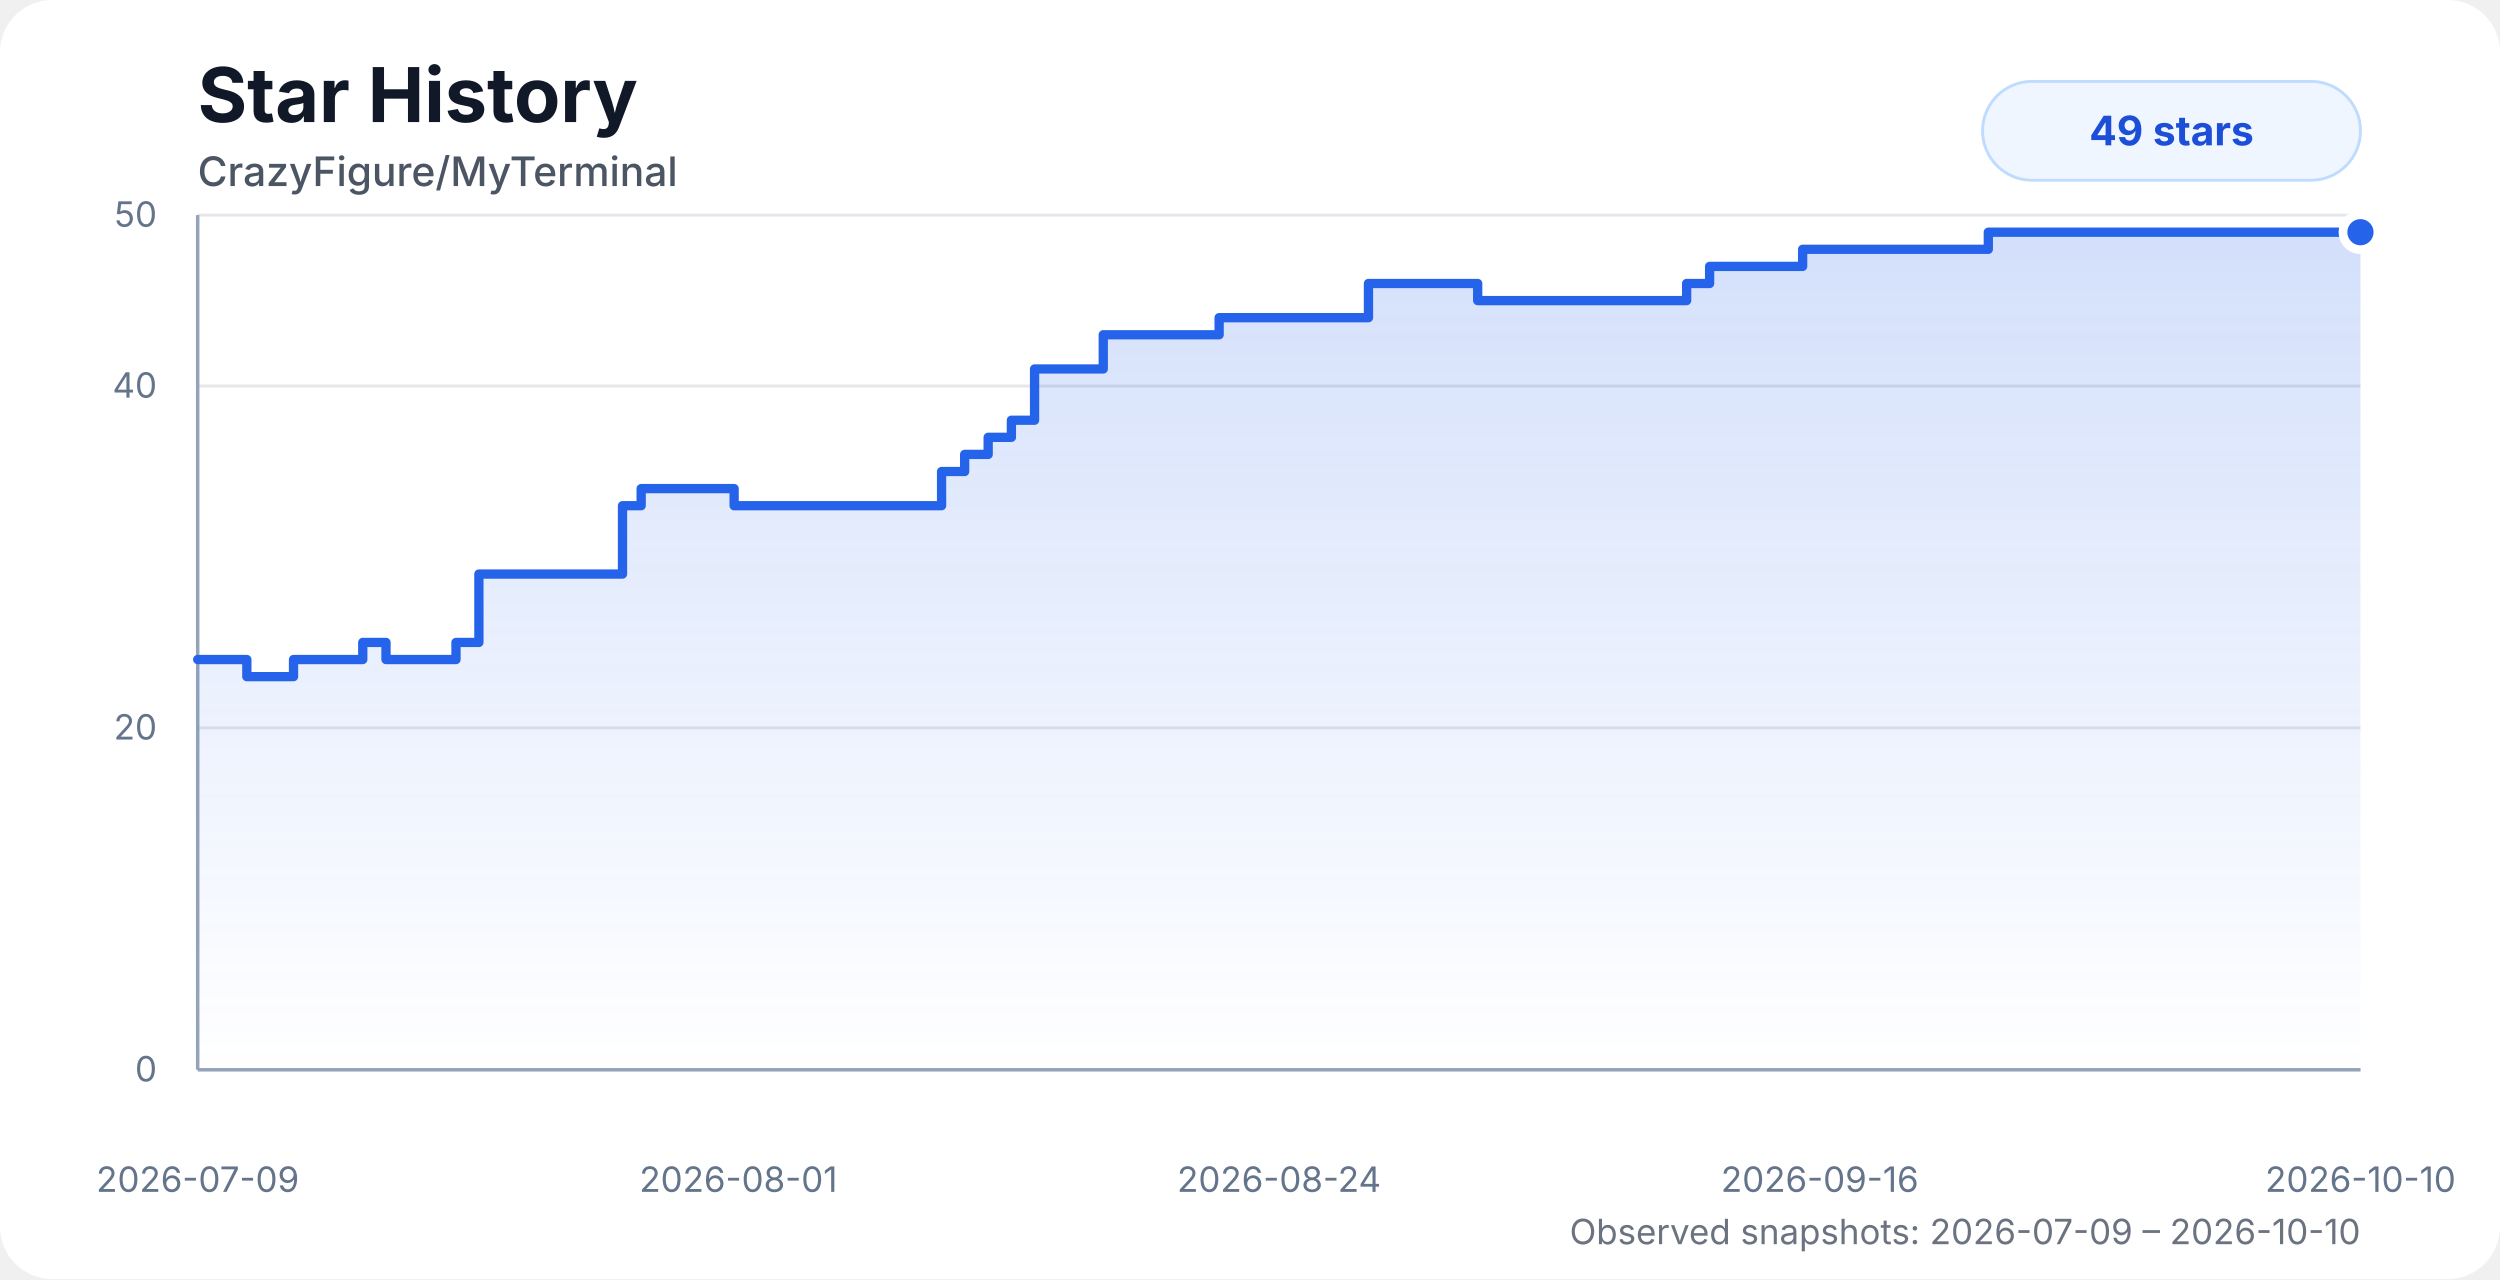
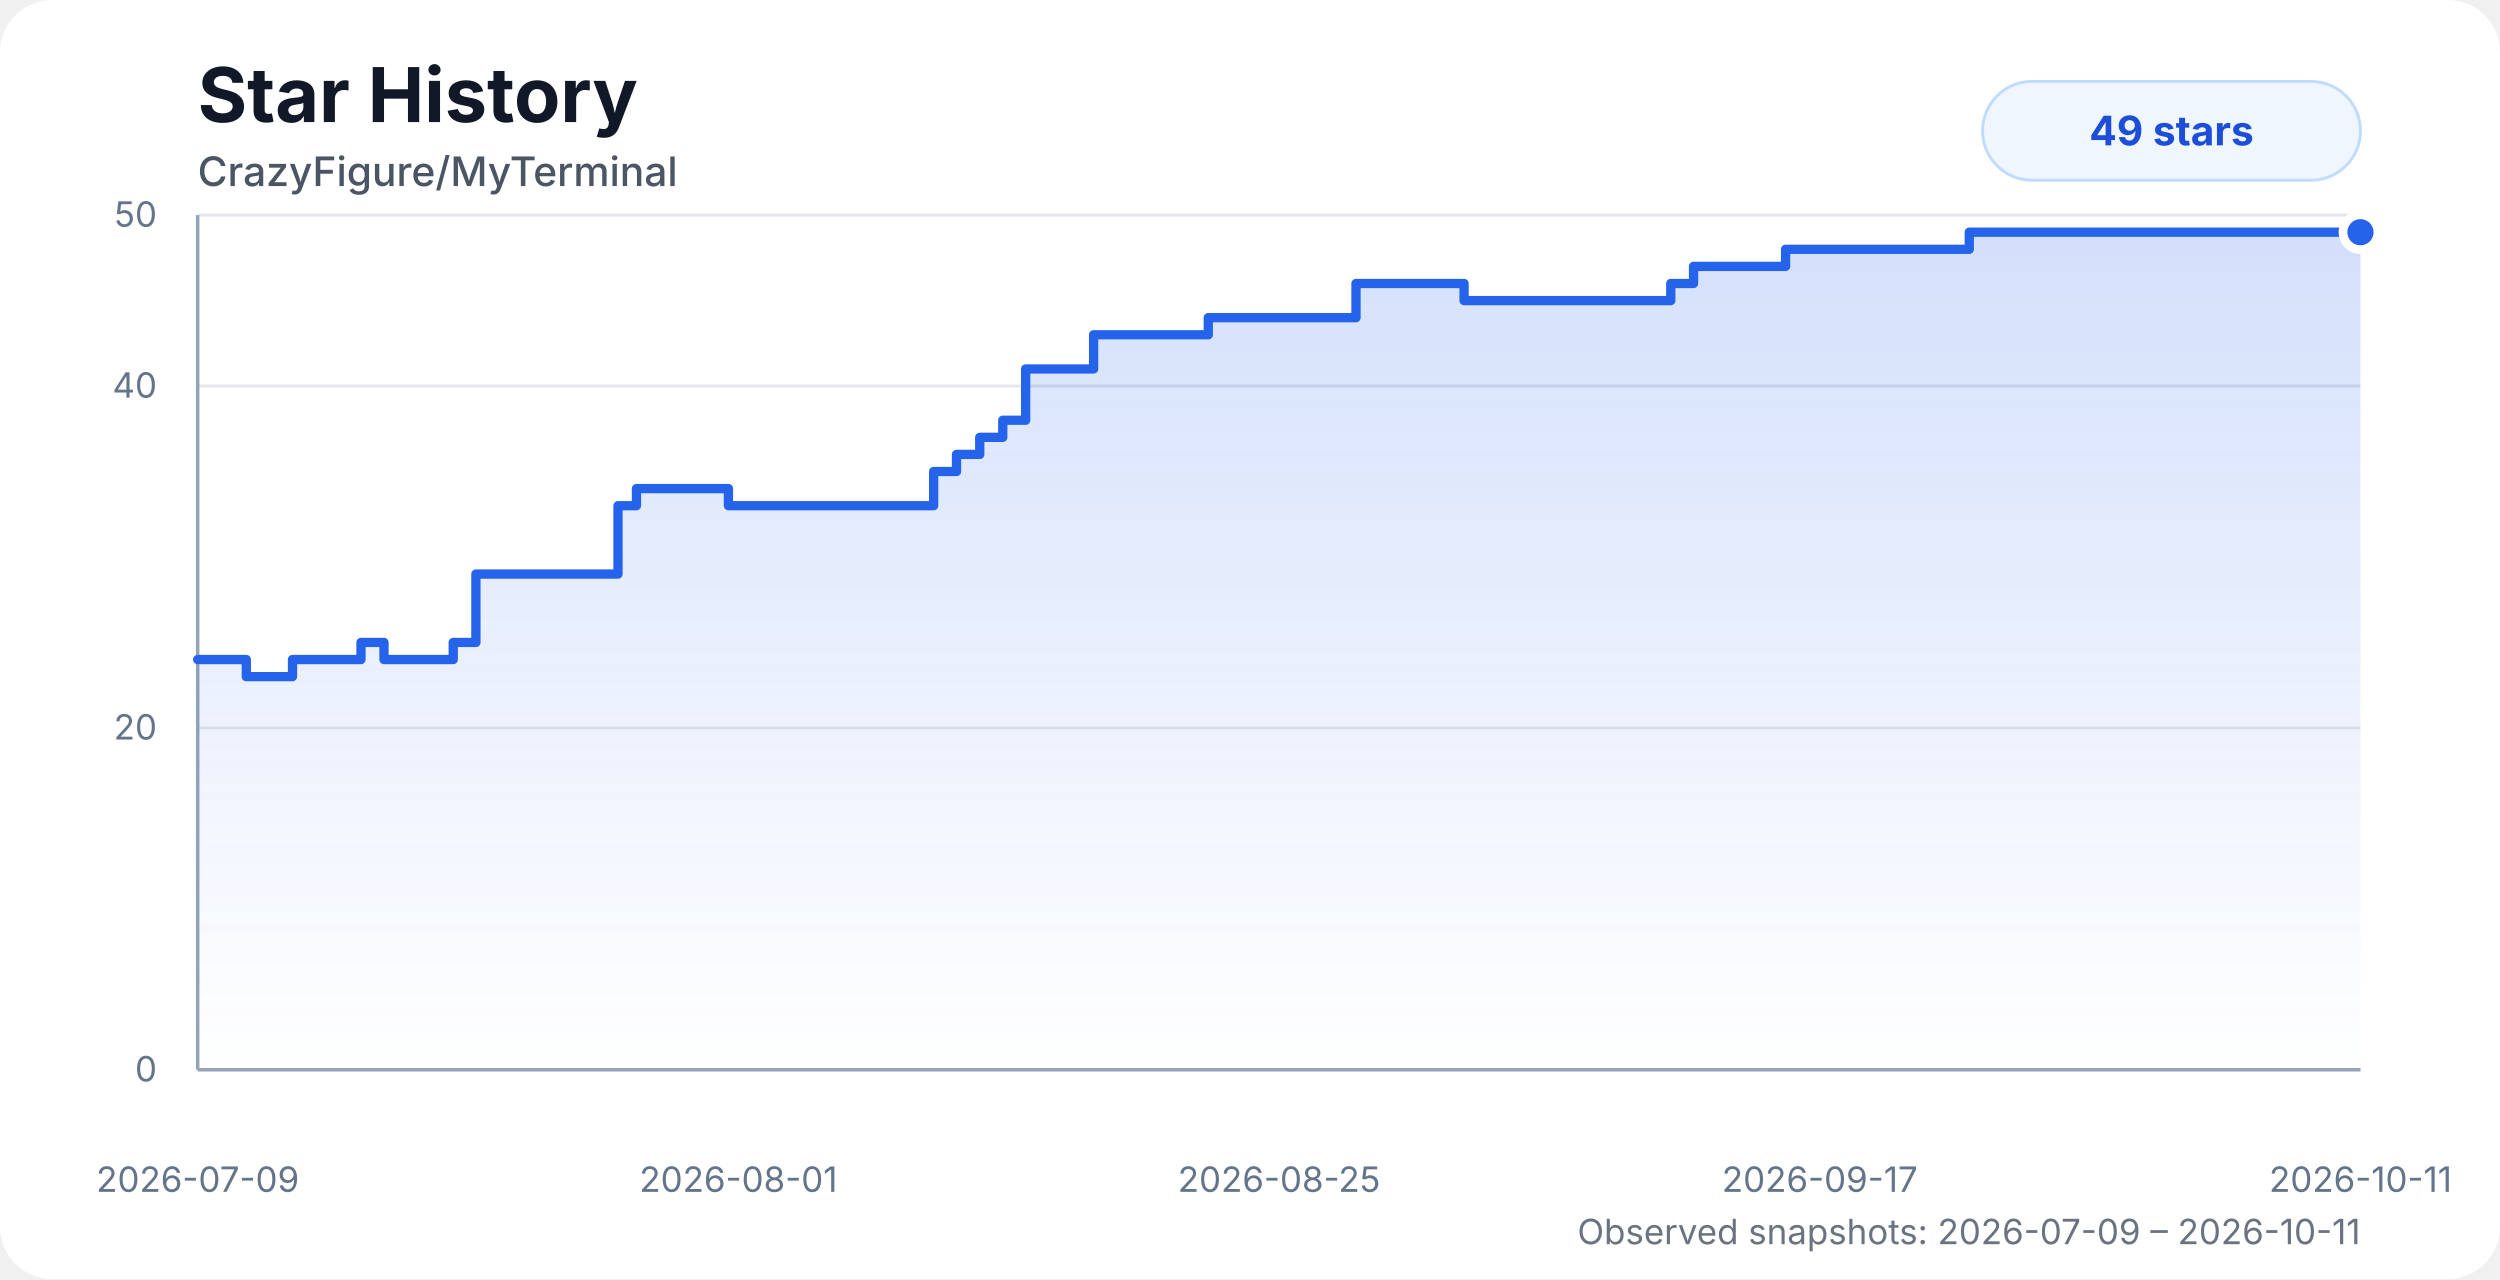
<svg xmlns="http://www.w3.org/2000/svg" width="860" height="440" viewBox="0 0 860 440" role="img" aria-labelledby="title desc">
  <style>
    .chart-bg { fill: #ffffff; }
    .title { fill: #111827; font: 700 26px system-ui, -apple-system, BlinkMacSystemFont, "Segoe UI", sans-serif; }
    .subtitle { fill: #4b5563; font: 500 14px system-ui, -apple-system, BlinkMacSystemFont, "Segoe UI", sans-serif; }
    .axis-label { fill: #64748b; font: 12px system-ui, -apple-system, BlinkMacSystemFont, "Segoe UI", sans-serif; }
    .grid { stroke: #e5e7eb; stroke-width: 1; }
    .axis { stroke: #94a3b8; stroke-width: 1.2; }
    .area { fill: url(#starGradient); opacity: 0.28; }
    .line { fill: none; stroke: #2563eb; stroke-width: 3.2; stroke-linecap: round; stroke-linejoin: round; }
    .dot { fill: #2563eb; stroke: #ffffff; stroke-width: 3; }
    .badge { fill: #eff6ff; stroke: #bfdbfe; }
    .badge-text { fill: #1d4ed8; font: 700 14px system-ui, -apple-system, BlinkMacSystemFont, "Segoe UI", sans-serif; }
    .status { fill: #6b7280; font: 12px system-ui, -apple-system, BlinkMacSystemFont, "Segoe UI", sans-serif; }
    @media (prefers-color-scheme: dark) {
      .chart-bg { fill: #0d1117; }
      .title { fill: #f8fafc; }
      .subtitle { fill: #cbd5e1; }
      .axis-label { fill: #94a3b8; }
      .grid { stroke: #1f2937; }
      .axis { stroke: #475569; }
      .dot { stroke: #0d1117; }
      .badge { fill: #172554; stroke: #1d4ed8; }
      .badge-text { fill: #bfdbfe; }
      .status { fill: #94a3b8; }
    }
  </style>
  <defs>
    <linearGradient id="starGradient" x1="0" x2="0" y1="0" y2="1">
      <stop offset="0%" stop-color="#2563eb" stop-opacity="0.72" />
      <stop offset="100%" stop-color="#2563eb" stop-opacity="0" />
    </linearGradient>
  </defs>
  <rect class="chart-bg" width="860" height="440" rx="18" />
  <text class="title" x="68" y="42">Star History</text>
  <text class="subtitle" x="68" y="64">CrazyFigure/MyTerminal</text>
  <g>
    <line class="grid" x1="68" y1="368" x2="812" y2="368" />
    <line class="grid" x1="68" y1="250.4" x2="812" y2="250.4" />
    <line class="grid" x1="68" y1="132.8" x2="812" y2="132.8" />
    <line class="grid" x1="68" y1="74" x2="812" y2="74" />
    <line class="axis" x1="68" y1="74" x2="68" y2="368" />
    <line class="axis" x1="68" y1="368" x2="812" y2="368" />
    <text class="axis-label" x="54" y="372" text-anchor="end">0</text>
    <text class="axis-label" x="54" y="254.4" text-anchor="end">20</text>
    <text class="axis-label" x="54" y="136.8" text-anchor="end">40</text>
    <text class="axis-label" x="54" y="78" text-anchor="end">50</text>
    <text class="axis-label" x="68" y="410" text-anchor="middle">2026-07-09</text>
    <text class="axis-label" x="254" y="410" text-anchor="middle">2026-08-01</text>
-     <text class="axis-label" x="440" y="410" text-anchor="middle">2026-08-24</text>
-     <text class="axis-label" x="626" y="410" text-anchor="middle">2026-09-16</text>
-     <text class="axis-label" x="812" y="410" text-anchor="middle">2026-10-10</text>
+     <text class="axis-label" x="440" y="410" text-anchor="middle">2026-08-25</text>
+     <text class="axis-label" x="626" y="410" text-anchor="middle">2026-09-17</text>
+     <text class="axis-label" x="812" y="410" text-anchor="middle">2026-10-11</text>
  </g>
-   <path class="area" d="M 68 226.88 H 77.15 V 226.88 H 84.91 V 232.76 H 100.97 V 226.88 H 124.79 V 221 H 132.78 V 226.88 H 156.86 V 221 H 164.74 V 197.48 H 172.72 V 197.48 H 214.14 V 173.96 H 220.56 V 168.08 H 252.54 V 173.96 H 276.44 V 173.96 H 284.41 V 173.96 H 292.39 V 173.96 H 300.21 V 173.96 H 307.84 V 173.96 H 315.87 V 173.96 H 323.9 V 162.2 H 331.84 V 156.32 H 339.93 V 150.44 H 347.92 V 144.56 H 355.89 V 126.92 H 363.51 V 126.92 H 371.54 V 126.92 H 379.52 V 115.16 H 387.47 V 115.16 H 395.46 V 115.16 H 403.44 V 115.16 H 411.45 V 115.16 H 419.38 V 109.28 H 427.42 V 109.28 H 435.39 V 109.28 H 443.34 V 109.28 H 451.37 V 109.28 H 462.19 V 109.28 H 470.75 V 97.52 H 477.05 V 97.52 H 484.67 V 97.52 H 492.73 V 97.52 H 500.45 V 97.52 H 508.32 V 103.4 H 516.29 V 103.4 H 524.31 V 103.4 H 532.23 V 103.4 H 540.28 V 103.4 H 548.3 V 103.4 H 556.22 V 103.4 H 564.23 V 103.4 H 572.2 V 103.4 H 580.2 V 97.52 H 588.11 V 91.64 H 596.22 V 91.64 H 604.25 V 91.64 H 612.14 V 91.64 H 620.11 V 85.76 H 628.1 V 85.76 H 636.03 V 85.76 H 644 V 85.76 H 652.12 V 85.76 H 660.14 V 85.76 H 668.05 V 85.76 H 675.95 V 85.76 H 683.98 V 79.88 H 691.94 V 79.88 H 699.92 V 79.88 H 708.05 V 79.88 H 716.17 V 79.88 H 724.13 V 79.88 H 732.06 V 79.88 H 740.17 V 79.88 H 748.09 V 79.88 H 755.92 V 79.88 H 764.03 V 79.88 H 772.07 V 79.88 H 780.2 V 79.88 H 788.07 V 79.88 H 796.13 V 79.88 H 804.09 V 79.88 H 812 V 79.88 L 812 368 L 68 368 Z" />
-   <path class="line" d="M 68 226.88 H 77.15 V 226.88 H 84.91 V 232.76 H 100.97 V 226.88 H 124.79 V 221 H 132.78 V 226.88 H 156.86 V 221 H 164.74 V 197.48 H 172.72 V 197.48 H 214.14 V 173.96 H 220.56 V 168.08 H 252.54 V 173.96 H 276.44 V 173.96 H 284.41 V 173.96 H 292.39 V 173.96 H 300.21 V 173.96 H 307.84 V 173.96 H 315.87 V 173.96 H 323.9 V 162.2 H 331.84 V 156.32 H 339.93 V 150.44 H 347.92 V 144.56 H 355.89 V 126.92 H 363.51 V 126.92 H 371.54 V 126.92 H 379.52 V 115.16 H 387.47 V 115.16 H 395.46 V 115.16 H 403.44 V 115.16 H 411.45 V 115.16 H 419.38 V 109.28 H 427.42 V 109.28 H 435.39 V 109.28 H 443.34 V 109.28 H 451.37 V 109.28 H 462.19 V 109.28 H 470.75 V 97.52 H 477.05 V 97.52 H 484.67 V 97.52 H 492.73 V 97.52 H 500.45 V 97.52 H 508.32 V 103.4 H 516.29 V 103.4 H 524.31 V 103.4 H 532.23 V 103.4 H 540.28 V 103.4 H 548.3 V 103.4 H 556.22 V 103.4 H 564.23 V 103.4 H 572.2 V 103.4 H 580.2 V 97.52 H 588.11 V 91.64 H 596.22 V 91.64 H 604.25 V 91.64 H 612.14 V 91.64 H 620.11 V 85.76 H 628.1 V 85.76 H 636.03 V 85.76 H 644 V 85.76 H 652.12 V 85.76 H 660.14 V 85.76 H 668.05 V 85.76 H 675.95 V 85.76 H 683.98 V 79.88 H 691.94 V 79.88 H 699.92 V 79.88 H 708.05 V 79.88 H 716.17 V 79.88 H 724.13 V 79.88 H 732.06 V 79.88 H 740.17 V 79.88 H 748.09 V 79.88 H 755.92 V 79.88 H 764.03 V 79.88 H 772.07 V 79.88 H 780.2 V 79.88 H 788.07 V 79.88 H 796.13 V 79.88 H 804.09 V 79.88 H 812 V 79.88" />
+   <path class="area" d="M 68 226.88 H 77.05 V 226.88 H 84.73 V 232.76 H 100.62 V 226.88 H 124.18 V 221 H 132.09 V 226.88 H 155.91 V 221 H 163.71 V 197.48 H 171.61 V 197.48 H 212.59 V 173.96 H 218.94 V 168.08 H 250.58 V 173.96 H 274.22 V 173.96 H 282.11 V 173.96 H 290.01 V 173.96 H 297.74 V 173.96 H 305.29 V 173.96 H 313.23 V 173.96 H 321.18 V 162.2 H 329.04 V 156.32 H 337.03 V 150.44 H 344.95 V 144.56 H 352.83 V 126.92 H 360.37 V 126.92 H 368.31 V 126.92 H 376.2 V 115.16 H 384.07 V 115.16 H 391.98 V 115.16 H 399.87 V 115.16 H 407.8 V 115.16 H 415.65 V 109.28 H 423.59 V 109.28 H 431.49 V 109.28 H 439.35 V 109.28 H 447.29 V 109.28 H 458 V 109.28 H 466.46 V 97.52 H 472.7 V 97.52 H 480.24 V 97.52 H 488.22 V 97.52 H 495.85 V 97.52 H 503.64 V 103.4 H 511.52 V 103.4 H 519.45 V 103.4 H 527.29 V 103.4 H 535.25 V 103.4 H 543.19 V 103.4 H 551.03 V 103.4 H 558.95 V 103.4 H 566.84 V 103.4 H 574.75 V 97.52 H 582.58 V 91.64 H 590.6 V 91.64 H 598.55 V 91.64 H 606.35 V 91.64 H 614.24 V 85.76 H 622.15 V 85.76 H 629.99 V 85.76 H 637.88 V 85.76 H 645.91 V 85.76 H 653.84 V 85.76 H 661.67 V 85.76 H 669.48 V 85.76 H 677.43 V 79.88 H 685.3 V 79.88 H 693.2 V 79.88 H 701.24 V 79.88 H 709.27 V 79.88 H 717.16 V 79.88 H 725 V 79.88 H 733.02 V 79.88 H 740.86 V 79.88 H 748.61 V 79.88 H 756.63 V 79.88 H 764.59 V 79.88 H 772.62 V 79.88 H 780.41 V 79.88 H 788.39 V 79.88 H 796.26 V 79.88 H 804.09 V 79.88 H 812 V 79.88 L 812 368 L 68 368 Z" />
+   <path class="line" d="M 68 226.88 H 77.05 V 226.88 H 84.73 V 232.76 H 100.62 V 226.88 H 124.18 V 221 H 132.09 V 226.88 H 155.91 V 221 H 163.71 V 197.48 H 171.61 V 197.48 H 212.59 V 173.96 H 218.94 V 168.08 H 250.58 V 173.96 H 274.22 V 173.96 H 282.11 V 173.96 H 290.01 V 173.96 H 297.74 V 173.96 H 305.29 V 173.96 H 313.23 V 173.96 H 321.18 V 162.2 H 329.04 V 156.32 H 337.03 V 150.44 H 344.95 V 144.56 H 352.83 V 126.92 H 360.37 V 126.92 H 368.31 V 126.92 H 376.2 V 115.16 H 384.07 V 115.16 H 391.98 V 115.16 H 399.87 V 115.16 H 407.8 V 115.16 H 415.65 V 109.28 H 423.59 V 109.28 H 431.49 V 109.28 H 439.35 V 109.28 H 447.29 V 109.28 H 458 V 109.28 H 466.46 V 97.52 H 472.7 V 97.52 H 480.24 V 97.52 H 488.22 V 97.52 H 495.85 V 97.52 H 503.64 V 103.4 H 511.52 V 103.4 H 519.45 V 103.4 H 527.29 V 103.4 H 535.25 V 103.4 H 543.19 V 103.4 H 551.03 V 103.4 H 558.95 V 103.4 H 566.84 V 103.4 H 574.75 V 97.52 H 582.58 V 91.64 H 590.6 V 91.64 H 598.55 V 91.64 H 606.35 V 91.64 H 614.24 V 85.76 H 622.15 V 85.76 H 629.99 V 85.76 H 637.88 V 85.76 H 645.91 V 85.76 H 653.84 V 85.76 H 661.67 V 85.76 H 669.48 V 85.76 H 677.43 V 79.88 H 685.3 V 79.88 H 693.2 V 79.88 H 701.24 V 79.88 H 709.27 V 79.88 H 717.16 V 79.88 H 725 V 79.88 H 733.02 V 79.88 H 740.86 V 79.88 H 748.61 V 79.88 H 756.63 V 79.88 H 764.59 V 79.88 H 772.62 V 79.88 H 780.41 V 79.88 H 788.39 V 79.88 H 796.26 V 79.88 H 804.09 V 79.88 H 812 V 79.88" />
  <circle class="dot" cx="812" cy="79.88" r="6" />
  <rect class="badge" x="682" y="28" width="130" height="34" rx="17" />
  <text class="badge-text" x="747" y="50" text-anchor="middle">49 stars</text>
-   <text class="status" x="812" y="428" text-anchor="end">Observed snapshots: 2026-07-09 – 2026-10-10</text>
+   <text class="status" x="812" y="428" text-anchor="end">Observed snapshots: 2026-07-09 – 2026-10-11</text>
</svg>
